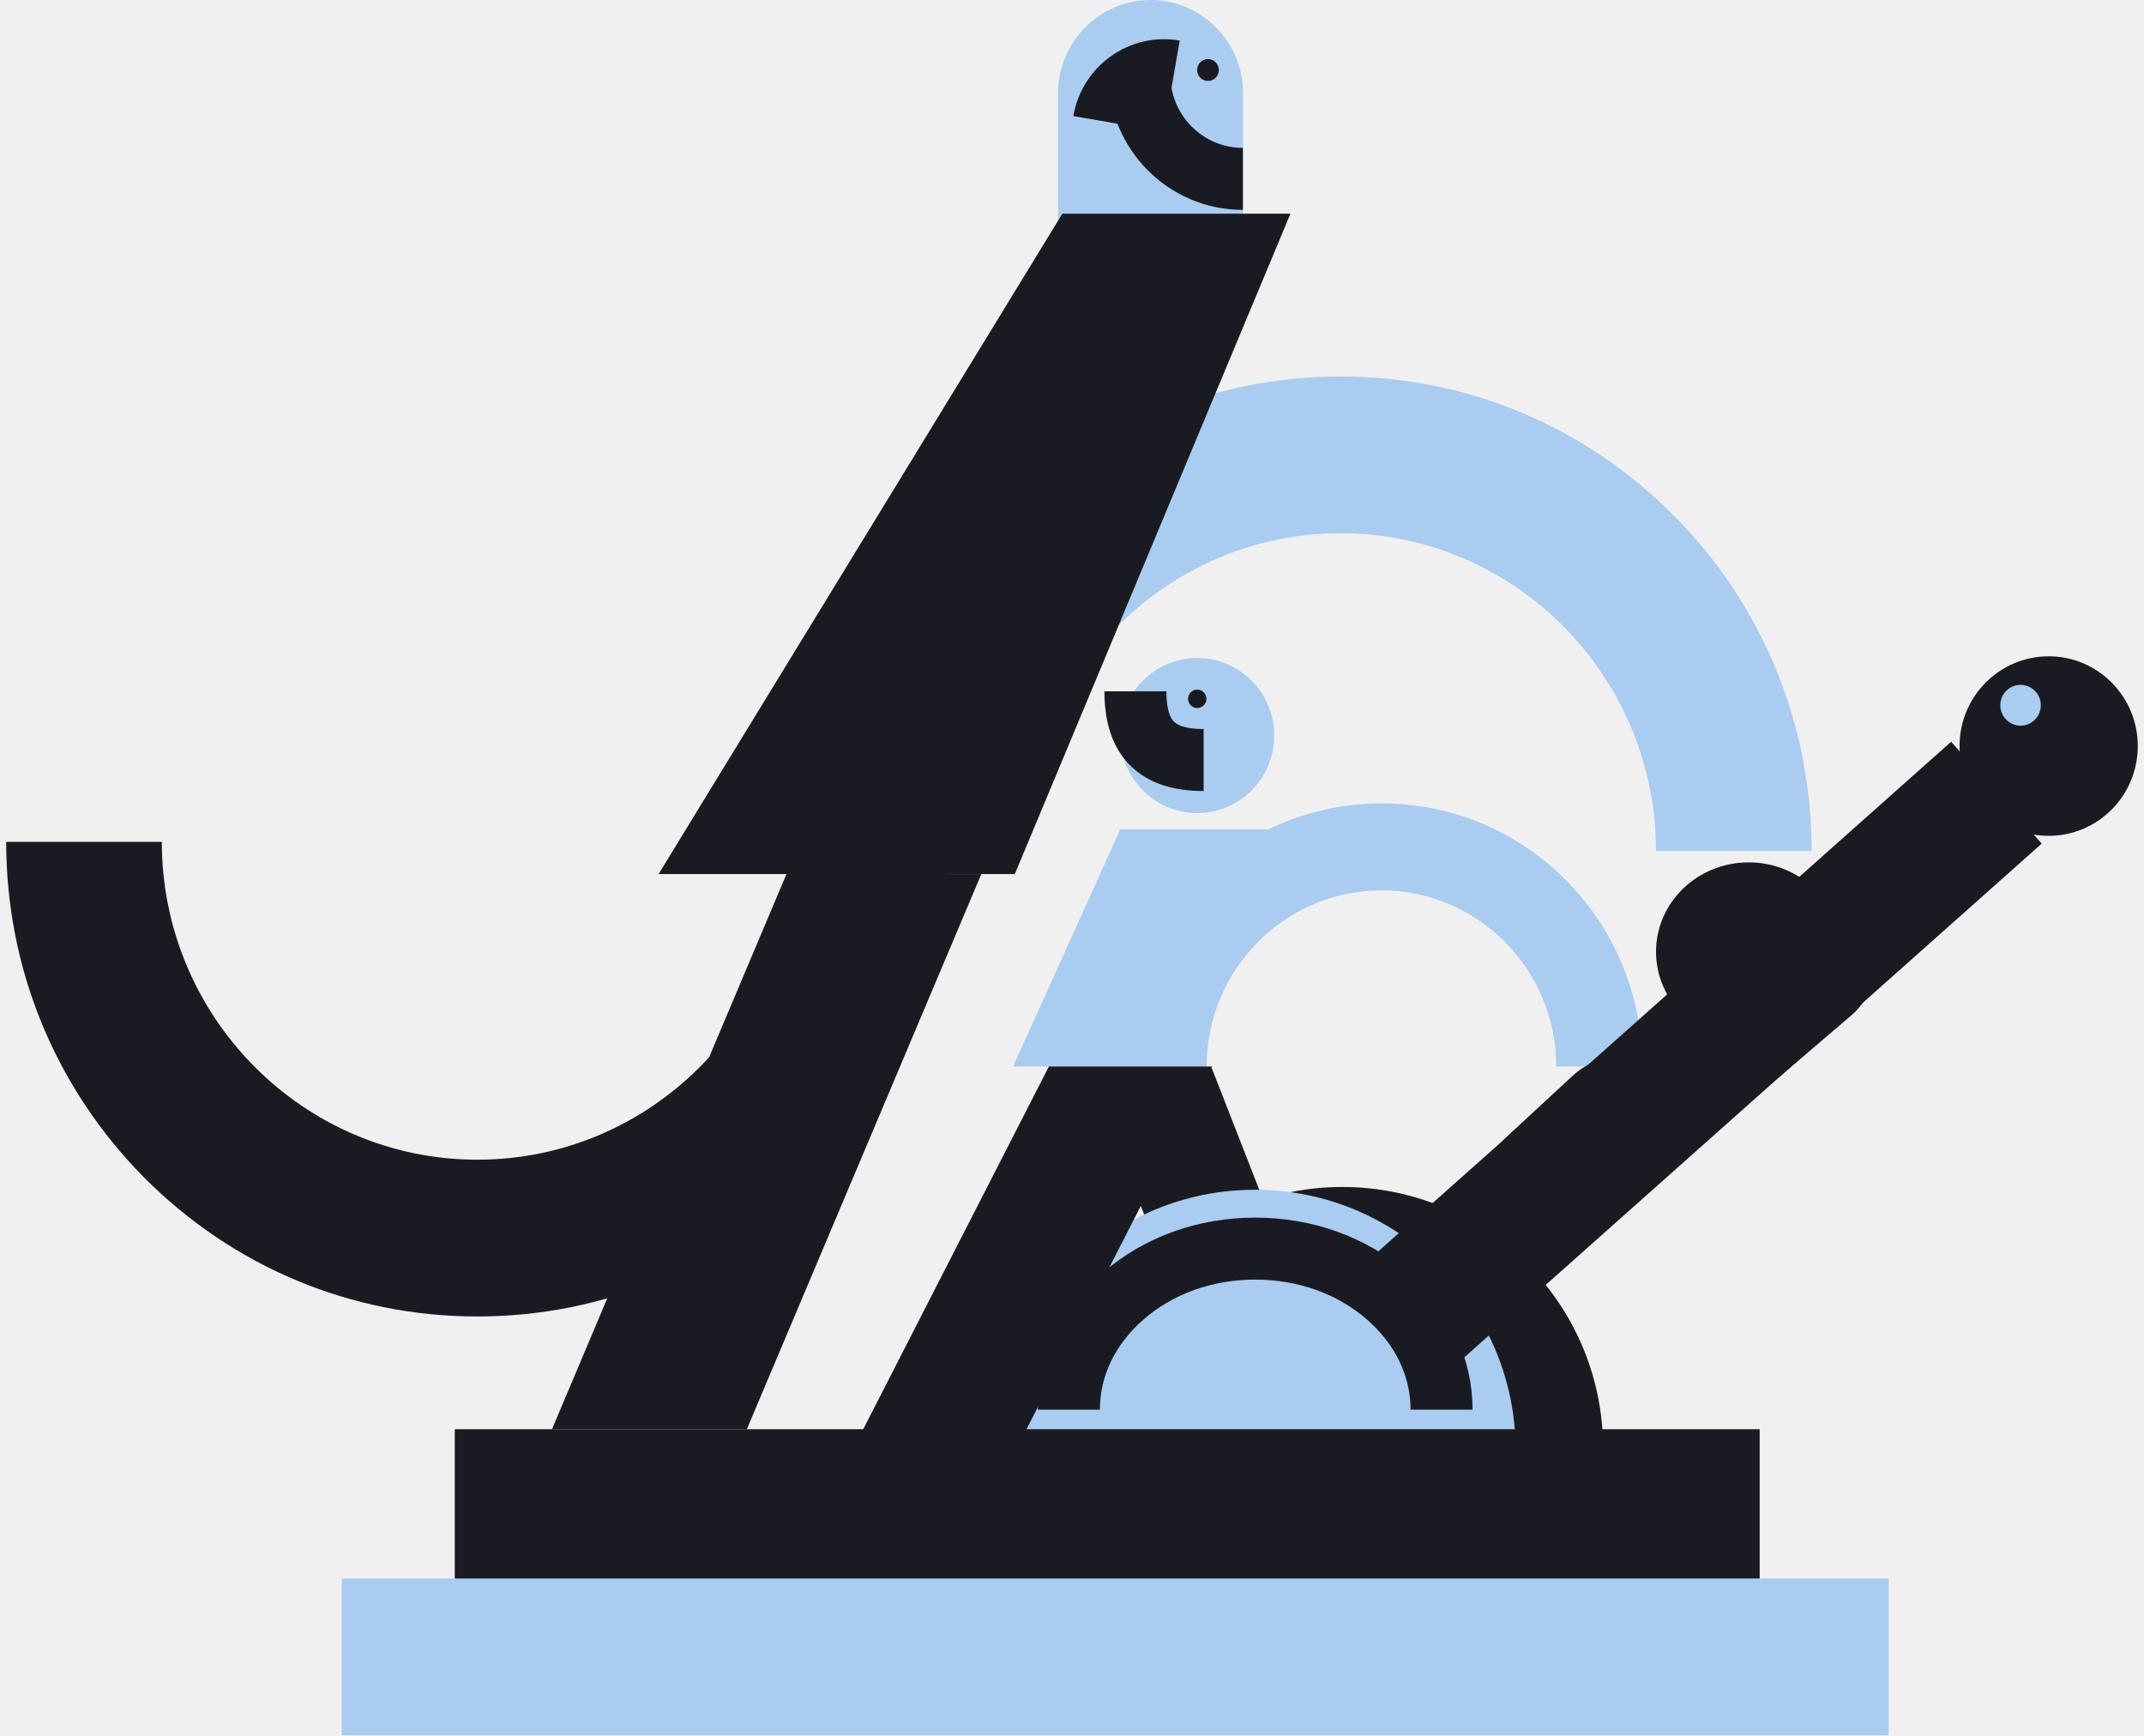
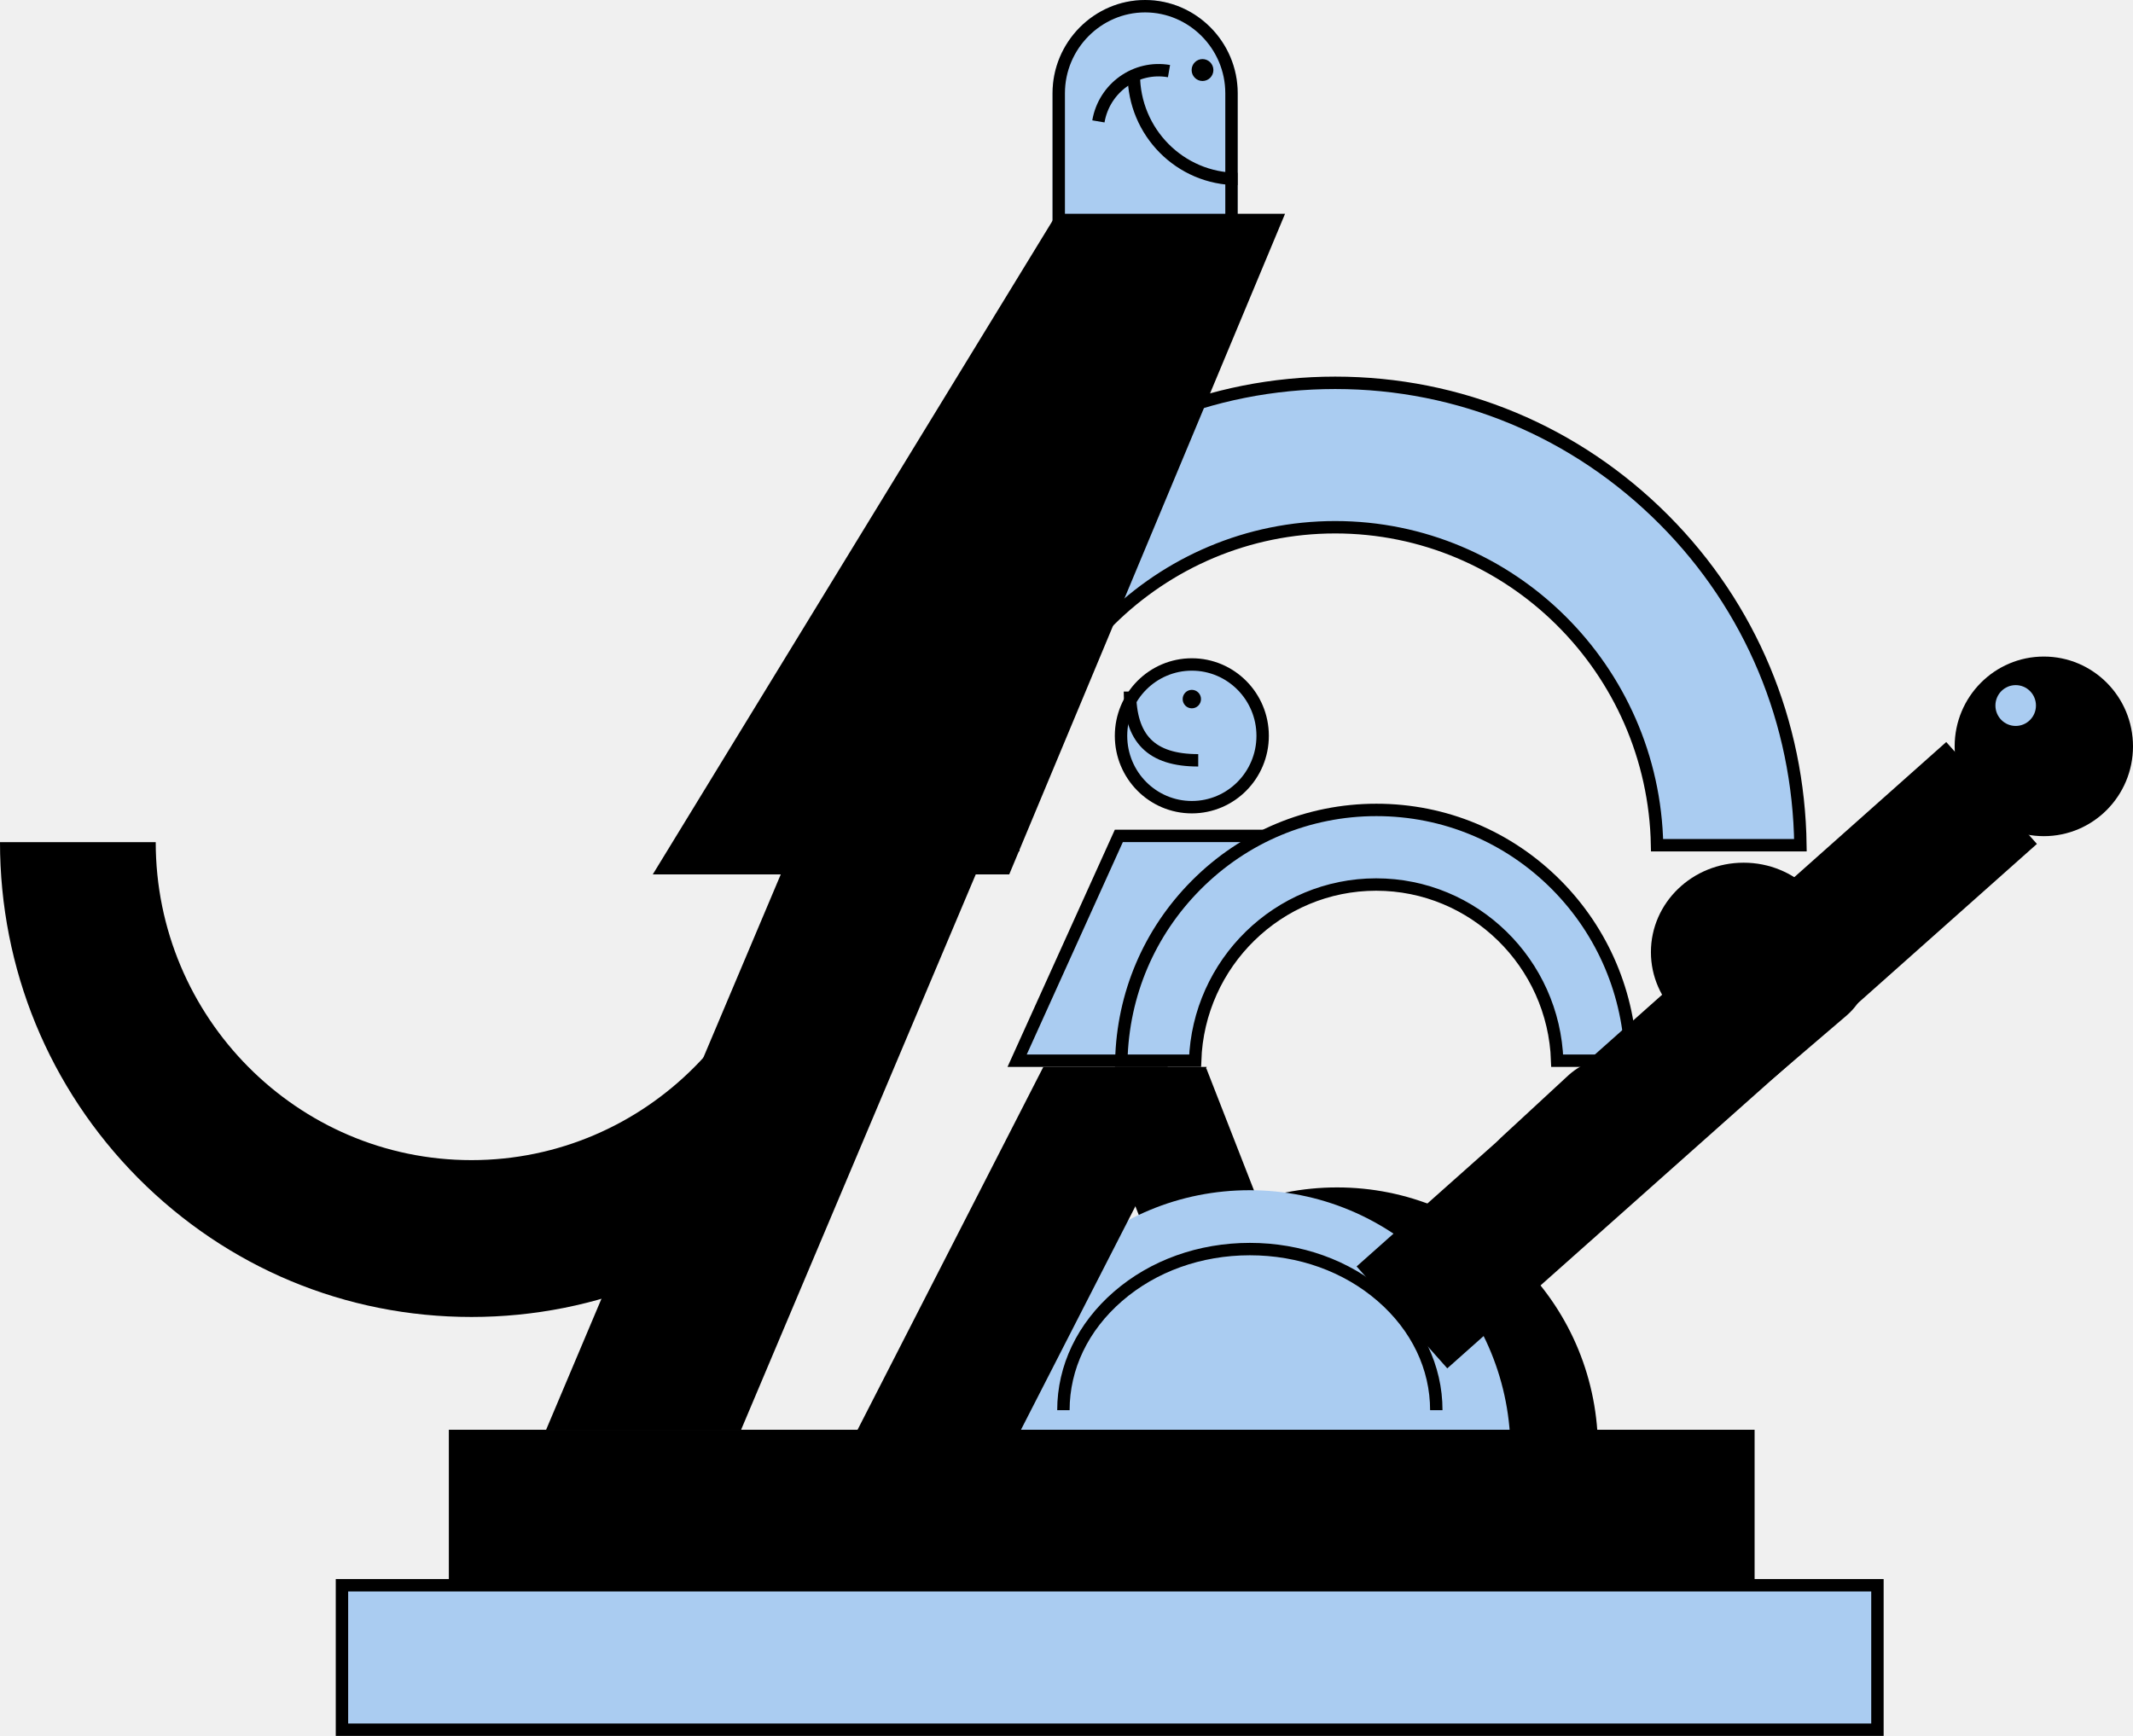
- <svg xmlns="http://www.w3.org/2000/svg" width="173" height="140" viewBox="0 0 173 140" fill="none">
-   <path d="M123.219 101.985C119.245 97.983 113.947 95.765 108.322 95.765C102.697 95.765 97.416 97.965 93.425 101.985C89.435 106.005 87.25 111.324 87.25 116.99H94.2H122.411H129.36C129.377 111.324 127.193 105.988 123.219 101.985Z" fill="#1A1B22" />
-   <path d="M85.375 24.275V7.52C85.375 3.396 88.729 0 92.841 0C96.935 0 100.306 3.379 100.306 7.52V24.275" fill="#AACCF1" />
-   <path d="M0.5 67.921H13.057C13.057 82.059 24.479 93.564 38.516 93.564C52.553 93.564 63.975 82.059 63.975 67.921H76.532C76.532 78.144 72.576 87.76 65.403 95.003C58.229 102.228 48.682 106.213 38.516 106.213C28.35 106.213 18.82 102.228 11.63 95.003C4.456 87.76 0.5 78.144 0.5 67.921Z" fill="#1A1B22" />
-   <path d="M146.181 68.666H133.623C133.623 54.527 122.201 43.022 108.164 43.022C94.128 43.022 82.706 54.527 82.706 68.666H70.148C70.148 58.443 74.105 48.827 81.278 41.584C88.451 34.342 97.998 30.374 108.164 30.374C118.331 30.374 127.861 34.359 135.051 41.584C142.241 48.809 146.181 58.443 146.181 68.666Z" fill="#AACCF1" />
-   <path d="M81.885 70.52H53.141L85.721 17.24H104.127L81.885 70.52Z" fill="#1A1B22" />
-   <path d="M100.29 14.433C95.662 14.433 91.93 10.656 91.93 6.012" stroke="#1A1B22" stroke-width="5" stroke-miterlimit="10" stroke-linejoin="round" />
-   <path d="M89.07 9.79C89.535 7.087 92.081 5.267 94.764 5.735" stroke="#1A1B22" stroke-width="5" stroke-miterlimit="10" stroke-linejoin="round" />
-   <path d="M97.471 6.532C97.956 6.532 98.348 6.137 98.348 5.649C98.348 5.161 97.956 4.765 97.471 4.765C96.987 4.765 96.594 5.161 96.594 5.649C96.594 6.137 96.987 6.532 97.471 6.532Z" fill="#1A1B22" />
-   <path d="M60.262 115.31H44.539L63.461 70.52H79.184L60.262 115.31Z" fill="#1A1B22" />
-   <path d="M94.644 86.045H81.742L90.395 66.916H103.296L94.644 86.045Z" fill="#AACCF1" />
-   <path d="M96.608 65.599C100.038 65.599 102.818 62.799 102.818 59.344C102.818 55.89 100.038 53.089 96.608 53.089C93.179 53.089 90.398 55.89 90.398 59.344C90.398 62.799 93.179 65.599 96.608 65.599Z" fill="#AACCF1" />
-   <path d="M96.607 57.126C97.015 57.126 97.347 56.793 97.347 56.381C97.347 55.97 97.015 55.636 96.607 55.636C96.198 55.636 95.867 55.97 95.867 56.381C95.867 56.793 96.198 57.126 96.607 57.126Z" fill="#1A1B22" />
-   <path d="M91.617 55.775C91.617 59.587 93.337 61.319 97.122 61.319" stroke="#1A1B22" stroke-width="5" stroke-miterlimit="10" stroke-linejoin="round" />
-   <path d="M99.821 117.181H109.884L97.774 86.166H87.711L99.821 117.181Z" fill="#1A1B22" />
-   <path d="M132.524 86.045H125.575C125.575 78.213 119.244 71.837 111.469 71.837C103.694 71.837 97.364 78.213 97.364 86.045H90.414C90.414 80.379 92.599 75.06 96.59 71.04C100.563 67.037 105.861 64.82 111.486 64.82C117.111 64.82 122.392 67.02 126.383 71.04C130.34 75.042 132.524 80.379 132.524 86.045Z" fill="#AACCF1" />
-   <path d="M116.164 102.211C112.191 98.208 106.893 95.99 101.268 95.99C95.643 95.99 90.362 98.191 86.371 102.211C82.397 106.213 80.195 111.55 80.195 117.215H87.145H115.356H122.305C122.34 111.532 120.138 106.213 116.164 102.211Z" fill="#AACCF1" />
-   <path d="M81.934 117.06H68.758L84.635 86.045H97.812L81.934 117.06Z" fill="#1A1B22" />
-   <path d="M86.25 113.733C86.25 110.268 87.815 107.01 90.654 104.55C93.492 102.089 97.259 100.738 101.284 100.738C105.31 100.738 109.077 102.089 111.915 104.55C114.753 107.01 116.319 110.268 116.319 113.733" fill="#AACCF1" />
-   <path d="M86.25 113.733C86.25 110.268 87.815 107.01 90.654 104.55C93.492 102.089 97.259 100.738 101.284 100.738C105.31 100.738 109.077 102.089 111.915 104.55C114.753 107.01 116.319 110.268 116.319 113.733" stroke="#1A1B22" stroke-width="5" stroke-miterlimit="10" stroke-linejoin="round" />
-   <path d="M161.093 63.953L113.547 106.248" stroke="#1A1B22" stroke-width="11" stroke-miterlimit="10" />
-   <path d="M129.657 95.297C132.013 95.297 133.923 93.373 133.923 91C133.923 88.627 132.013 86.703 129.657 86.703C127.301 86.703 125.391 88.627 125.391 91C125.391 93.373 127.301 95.297 129.657 95.297Z" fill="#AACCF1" />
-   <path d="M165.308 67.436C169.279 67.436 172.498 64.193 172.498 60.193C172.498 56.193 169.279 52.951 165.308 52.951C161.336 52.951 158.117 56.193 158.117 60.193C158.117 64.193 161.336 67.436 165.308 67.436Z" fill="#1A1B22" />
-   <path d="M125.414 95.657L130.679 90.788" stroke="#1A1B22" stroke-width="11" stroke-miterlimit="10" stroke-linecap="round" />
-   <path d="M141.101 84C145.23 84 148.577 80.771 148.577 76.788C148.577 72.805 145.23 69.576 141.101 69.576C136.972 69.576 133.625 72.805 133.625 76.788C133.625 80.771 136.972 84 141.101 84Z" fill="#1A1B22" />
-   <path d="M140.109 82.614L145.803 77.745" stroke="#1A1B22" stroke-width="11" stroke-miterlimit="10" stroke-linecap="round" />
-   <path d="M163.04 58.547C163.943 58.547 164.675 57.81 164.675 56.901C164.675 55.992 163.943 55.255 163.04 55.255C162.138 55.255 161.406 55.992 161.406 56.901C161.406 57.81 162.138 58.547 163.04 58.547Z" fill="#AACCF1" />
-   <path d="M141.988 115.31H36.695V127.958H141.988V115.31Z" fill="#1A1B22" />
-   <path d="M152.395 127.352H27.578V140H152.395V127.352Z" fill="#AACCF1" />
+ <svg xmlns="http://www.w3.org/2000/svg" width="172" height="140" viewBox="0 0 172 140" fill="none">
+   <path d="M122.718 101.985C118.745 97.983 113.447 95.765 107.822 95.765C102.197 95.765 96.915 97.965 92.925 101.985C88.934 106.005 86.749 111.324 86.749 116.99H93.699H121.91H128.859C128.877 111.324 126.692 105.988 122.718 101.985Z" fill="black" />
+   <mask id="path-2-inside-1_449_32863" fill="white">
+     <path d="M84.874 24.275V7.52C84.874 3.396 88.228 0 92.339 0C96.433 0 99.805 3.379 99.805 7.52V24.275" />
+   </mask>
+   <path d="M84.874 24.275V7.52C84.874 3.396 88.228 0 92.339 0C96.433 0 99.805 3.379 99.805 7.52V24.275" fill="#AACCF1" />
+   <path d="M85.874 24.275V7.52H83.874V24.275H85.874ZM85.874 7.52C85.874 3.94 88.789 1 92.339 1V-1C87.667 -1 83.874 2.852 83.874 7.52H85.874ZM92.339 1C95.876 1 98.805 3.926 98.805 7.52H100.805C100.805 2.832 96.991 -1 92.339 -1V1ZM98.805 7.52V24.275H100.805V7.52H98.805Z" fill="black" mask="url(#path-2-inside-1_449_32863)" />
+   <path d="M0 67.921H12.557C12.557 82.059 23.979 93.564 38.016 93.564C52.053 93.564 63.475 82.059 63.475 67.921H76.032C76.032 78.144 72.076 87.76 64.903 95.003C57.729 102.228 48.182 106.213 38.016 106.213C27.85 106.213 18.32 102.228 11.13 95.003C3.956 87.76 0 78.144 0 67.921Z" fill="black" />
+   <path d="M70.155 68.166C70.282 58.262 74.174 48.967 81.137 41.936C88.216 34.788 97.635 30.874 107.668 30.874C117.7 30.874 127.103 34.805 134.2 41.937C141.179 48.95 145.055 58.26 145.181 68.166H133.622C133.357 53.984 121.818 42.522 107.668 42.522C93.518 42.522 81.98 53.984 81.714 68.166H70.155Z" fill="#AACCF1" stroke="black" />
+   <path d="M81.382 70.52H52.638L85.218 17.24H103.624L81.382 70.52Z" fill="black" />
+   <path d="M99.789 14.433C95.162 14.433 91.429 10.656 91.429 6.012" stroke="black" stroke-miterlimit="10" stroke-linejoin="round" />
+   <path d="M88.572 9.79C89.037 7.087 91.583 5.267 94.266 5.735" stroke="black" stroke-miterlimit="10" stroke-linejoin="round" />
+   <path d="M96.967 6.532C97.452 6.532 97.845 6.137 97.845 5.649C97.845 5.161 97.452 4.765 96.967 4.765C96.483 4.765 96.09 5.161 96.09 5.649C96.09 6.137 96.483 6.532 96.967 6.532Z" fill="black" />
+   <path d="M59.76 115.31H44.037L62.959 70.52H78.682L59.76 115.31Z" fill="black" />
+   <path d="M102.023 67.416L93.823 85.545H82.019L90.22 67.416H102.023Z" fill="#AACCF1" stroke="black" />
+   <path d="M101.817 59.344C101.817 62.526 99.257 65.099 96.107 65.099C92.957 65.099 90.397 62.526 90.397 59.344C90.397 56.162 92.957 53.589 96.107 53.589C99.257 53.589 101.817 56.162 101.817 59.344Z" fill="#AACCF1" stroke="black" />
+   <path d="M96.106 57.126C96.515 57.126 96.846 56.793 96.846 56.381C96.846 55.97 96.515 55.636 96.106 55.636C95.698 55.636 95.367 55.97 95.367 56.381C95.367 56.793 95.698 57.126 96.106 57.126Z" fill="black" />
+   <path d="M91.117 55.775C91.117 59.587 92.837 61.319 96.622 61.319" stroke="black" stroke-miterlimit="10" stroke-linejoin="round" />
+   <path d="M99.324 117.181H109.387L97.277 86.166H87.213L99.324 117.181Z" fill="black" />
+   <path d="M131.519 85.545H125.567C125.304 77.67 118.858 71.337 110.969 71.337C103.081 71.337 96.635 77.67 96.372 85.545H90.42C90.545 80.198 92.665 75.199 96.445 71.392C100.325 67.484 105.496 65.32 110.987 65.32C116.478 65.32 121.631 67.466 125.528 71.392C129.275 75.182 131.394 80.197 131.519 85.545Z" fill="#AACCF1" stroke="black" />
+   <path d="M115.665 102.211C111.691 98.208 106.393 95.99 100.768 95.99C95.143 95.99 89.862 98.191 85.871 102.211C81.898 106.213 79.696 111.55 79.696 117.215H86.645H114.856H121.806C121.84 111.532 119.638 106.213 115.665 102.211Z" fill="#AACCF1" />
+   <path d="M81.432 117.06H68.256L84.133 86.045H97.309L81.432 117.06Z" fill="black" />
+   <path d="M85.751 113.733C85.751 110.267 87.317 107.01 90.155 104.55C92.993 102.089 96.76 100.738 100.786 100.738C104.811 100.738 108.578 102.089 111.416 104.55C114.255 107.01 115.82 110.267 115.82 113.733" fill="#AACCF1" />
+   <path d="M85.751 113.733C85.751 110.267 87.317 107.01 90.155 104.55C92.993 102.089 96.76 100.738 100.786 100.738C104.811 100.738 108.578 102.089 111.416 104.55C114.255 107.01 115.82 110.267 115.82 113.733" stroke="black" stroke-miterlimit="10" stroke-linejoin="round" />
+   <path d="M160.596 63.953L113.05 106.248" stroke="black" stroke-width="11" stroke-miterlimit="10" />
+   <path d="M129.153 95.297C131.509 95.297 133.419 93.373 133.419 91C133.419 88.627 131.509 86.703 129.153 86.703C126.797 86.703 124.887 88.627 124.887 91C124.887 93.373 126.797 95.297 129.153 95.297Z" fill="#AACCF1" />
+   <path d="M164.81 67.436C168.781 67.436 172 64.193 172 60.193C172 56.193 168.781 52.951 164.81 52.951C160.838 52.951 157.619 56.193 157.619 60.193C157.619 64.193 160.838 67.436 164.81 67.436Z" fill="black" />
+   <path d="M124.913 95.657L130.178 90.788" stroke="black" stroke-width="11" stroke-miterlimit="10" stroke-linecap="round" />
+   <path d="M140.602 84C144.731 84 148.078 80.771 148.078 76.788C148.078 72.805 144.731 69.576 140.602 69.576C136.473 69.576 133.126 72.805 133.126 76.788C133.126 80.771 136.473 84 140.602 84Z" fill="black" />
+   <path d="M139.61 82.614L145.304 77.745" stroke="black" stroke-width="11" stroke-miterlimit="10" stroke-linecap="round" />
+   <path d="M162.541 58.547C163.443 58.547 164.175 57.81 164.175 56.901C164.175 55.992 163.443 55.255 162.541 55.255C161.638 55.255 160.906 55.992 160.906 56.901C160.906 57.81 161.638 58.547 162.541 58.547Z" fill="#AACCF1" />
+   <path d="M141.487 115.31H36.194V127.958H141.487V115.31Z" fill="black" />
+   <path d="M27.575 127.851H151.392V139.5H27.575V127.851Z" fill="#AACCF1" stroke="black" />
</svg>
